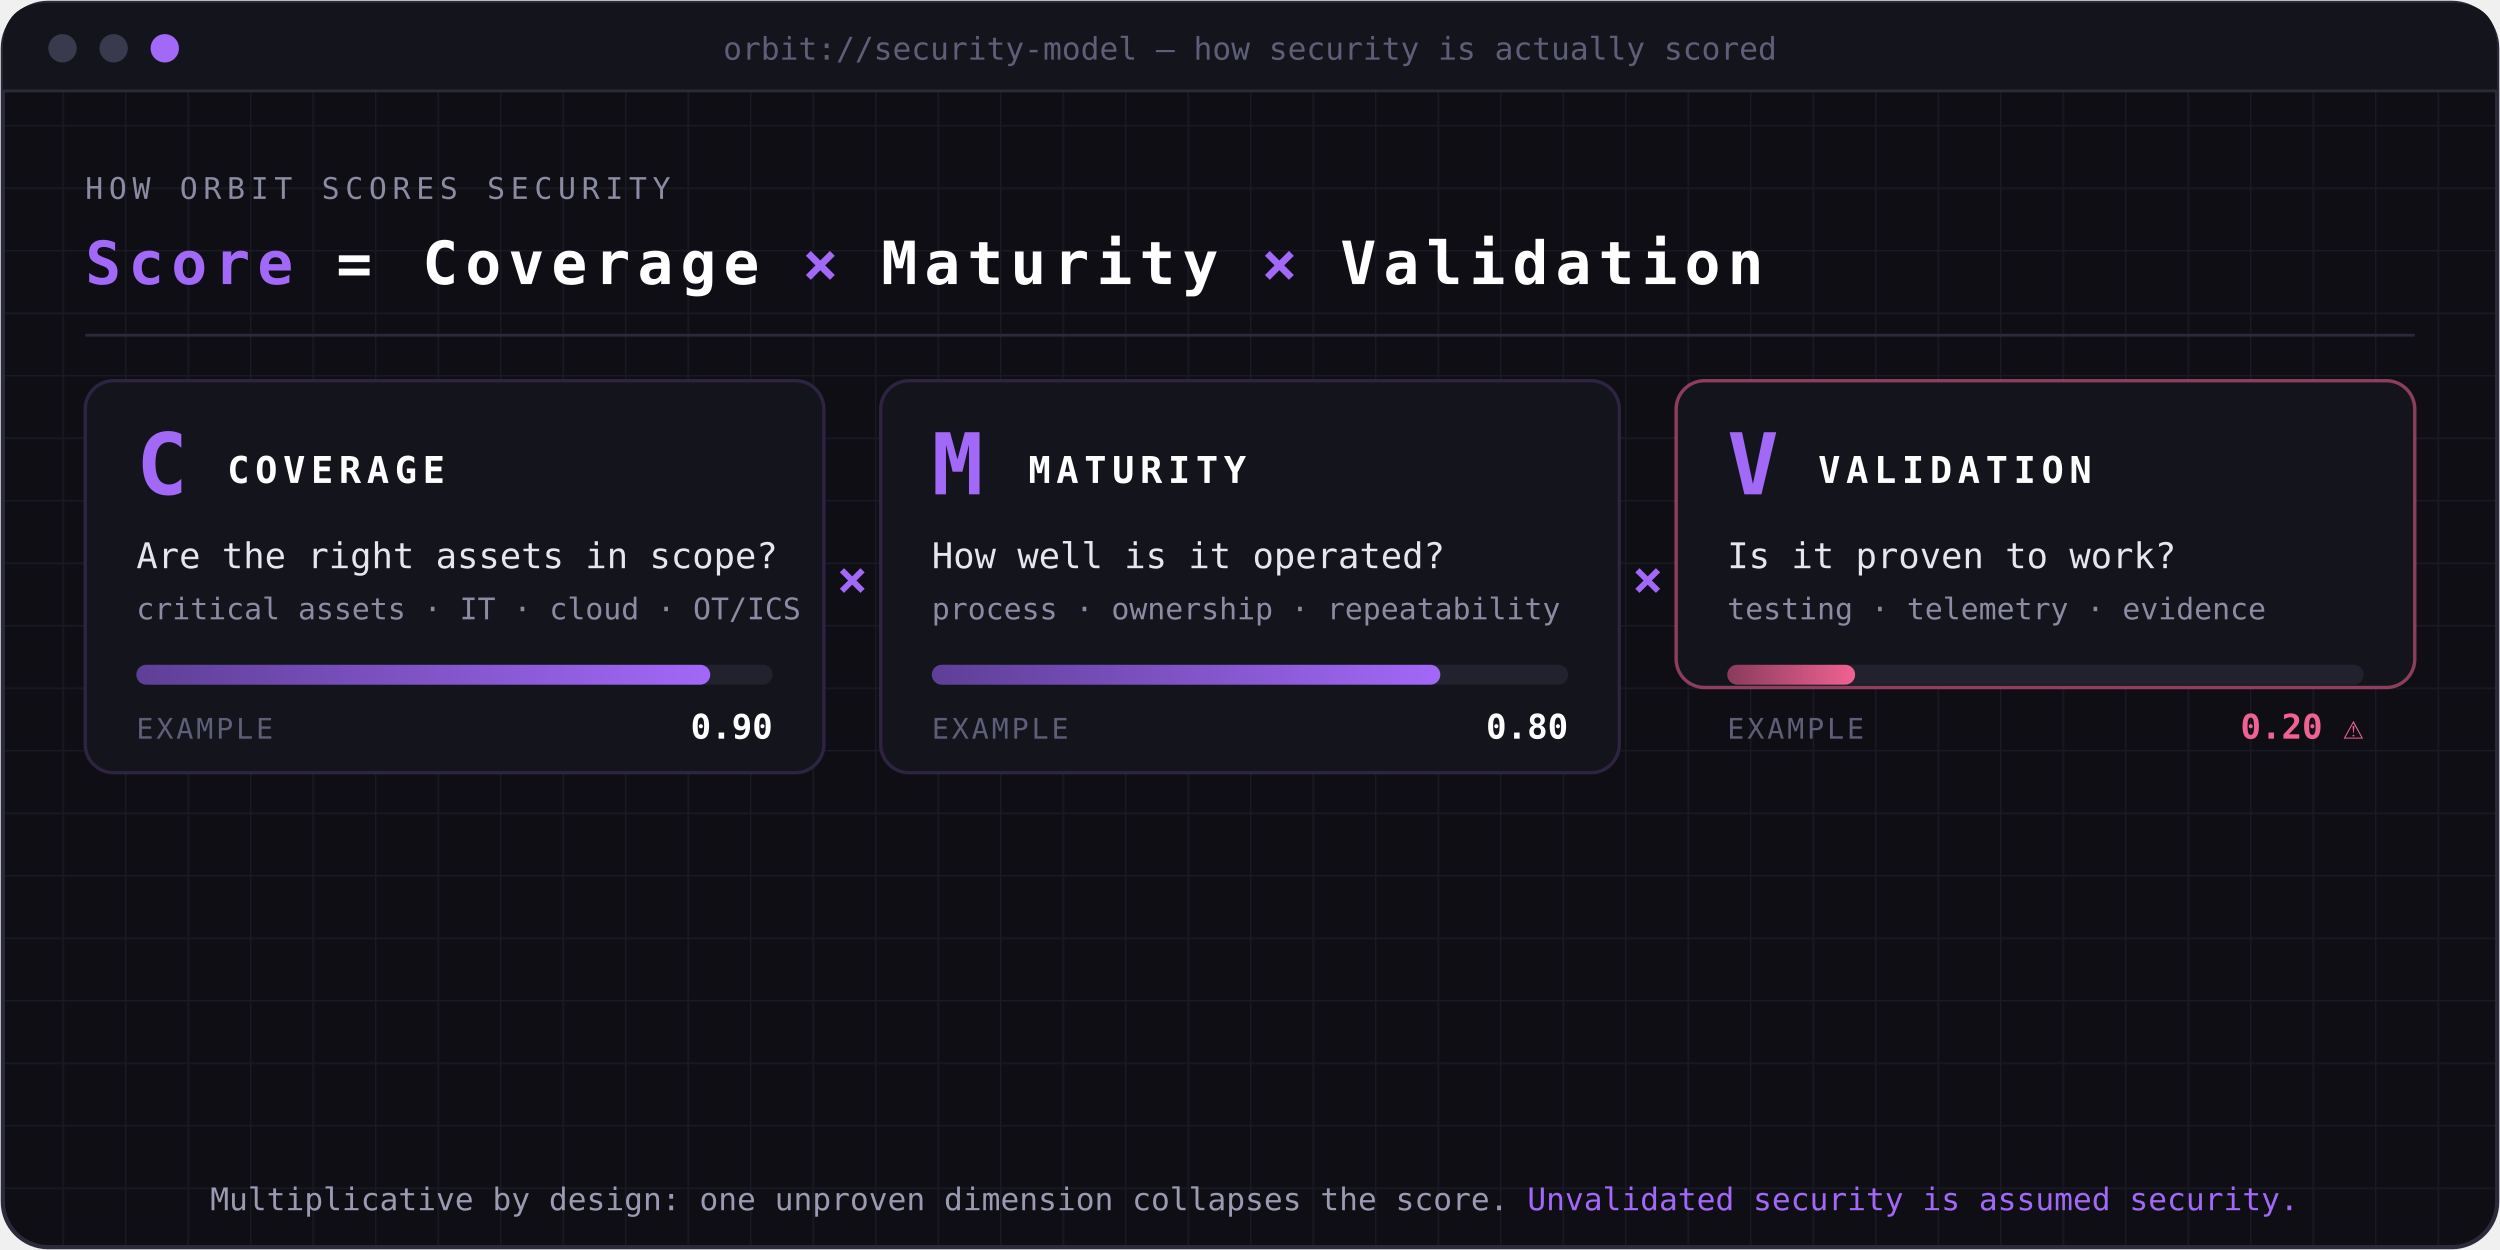
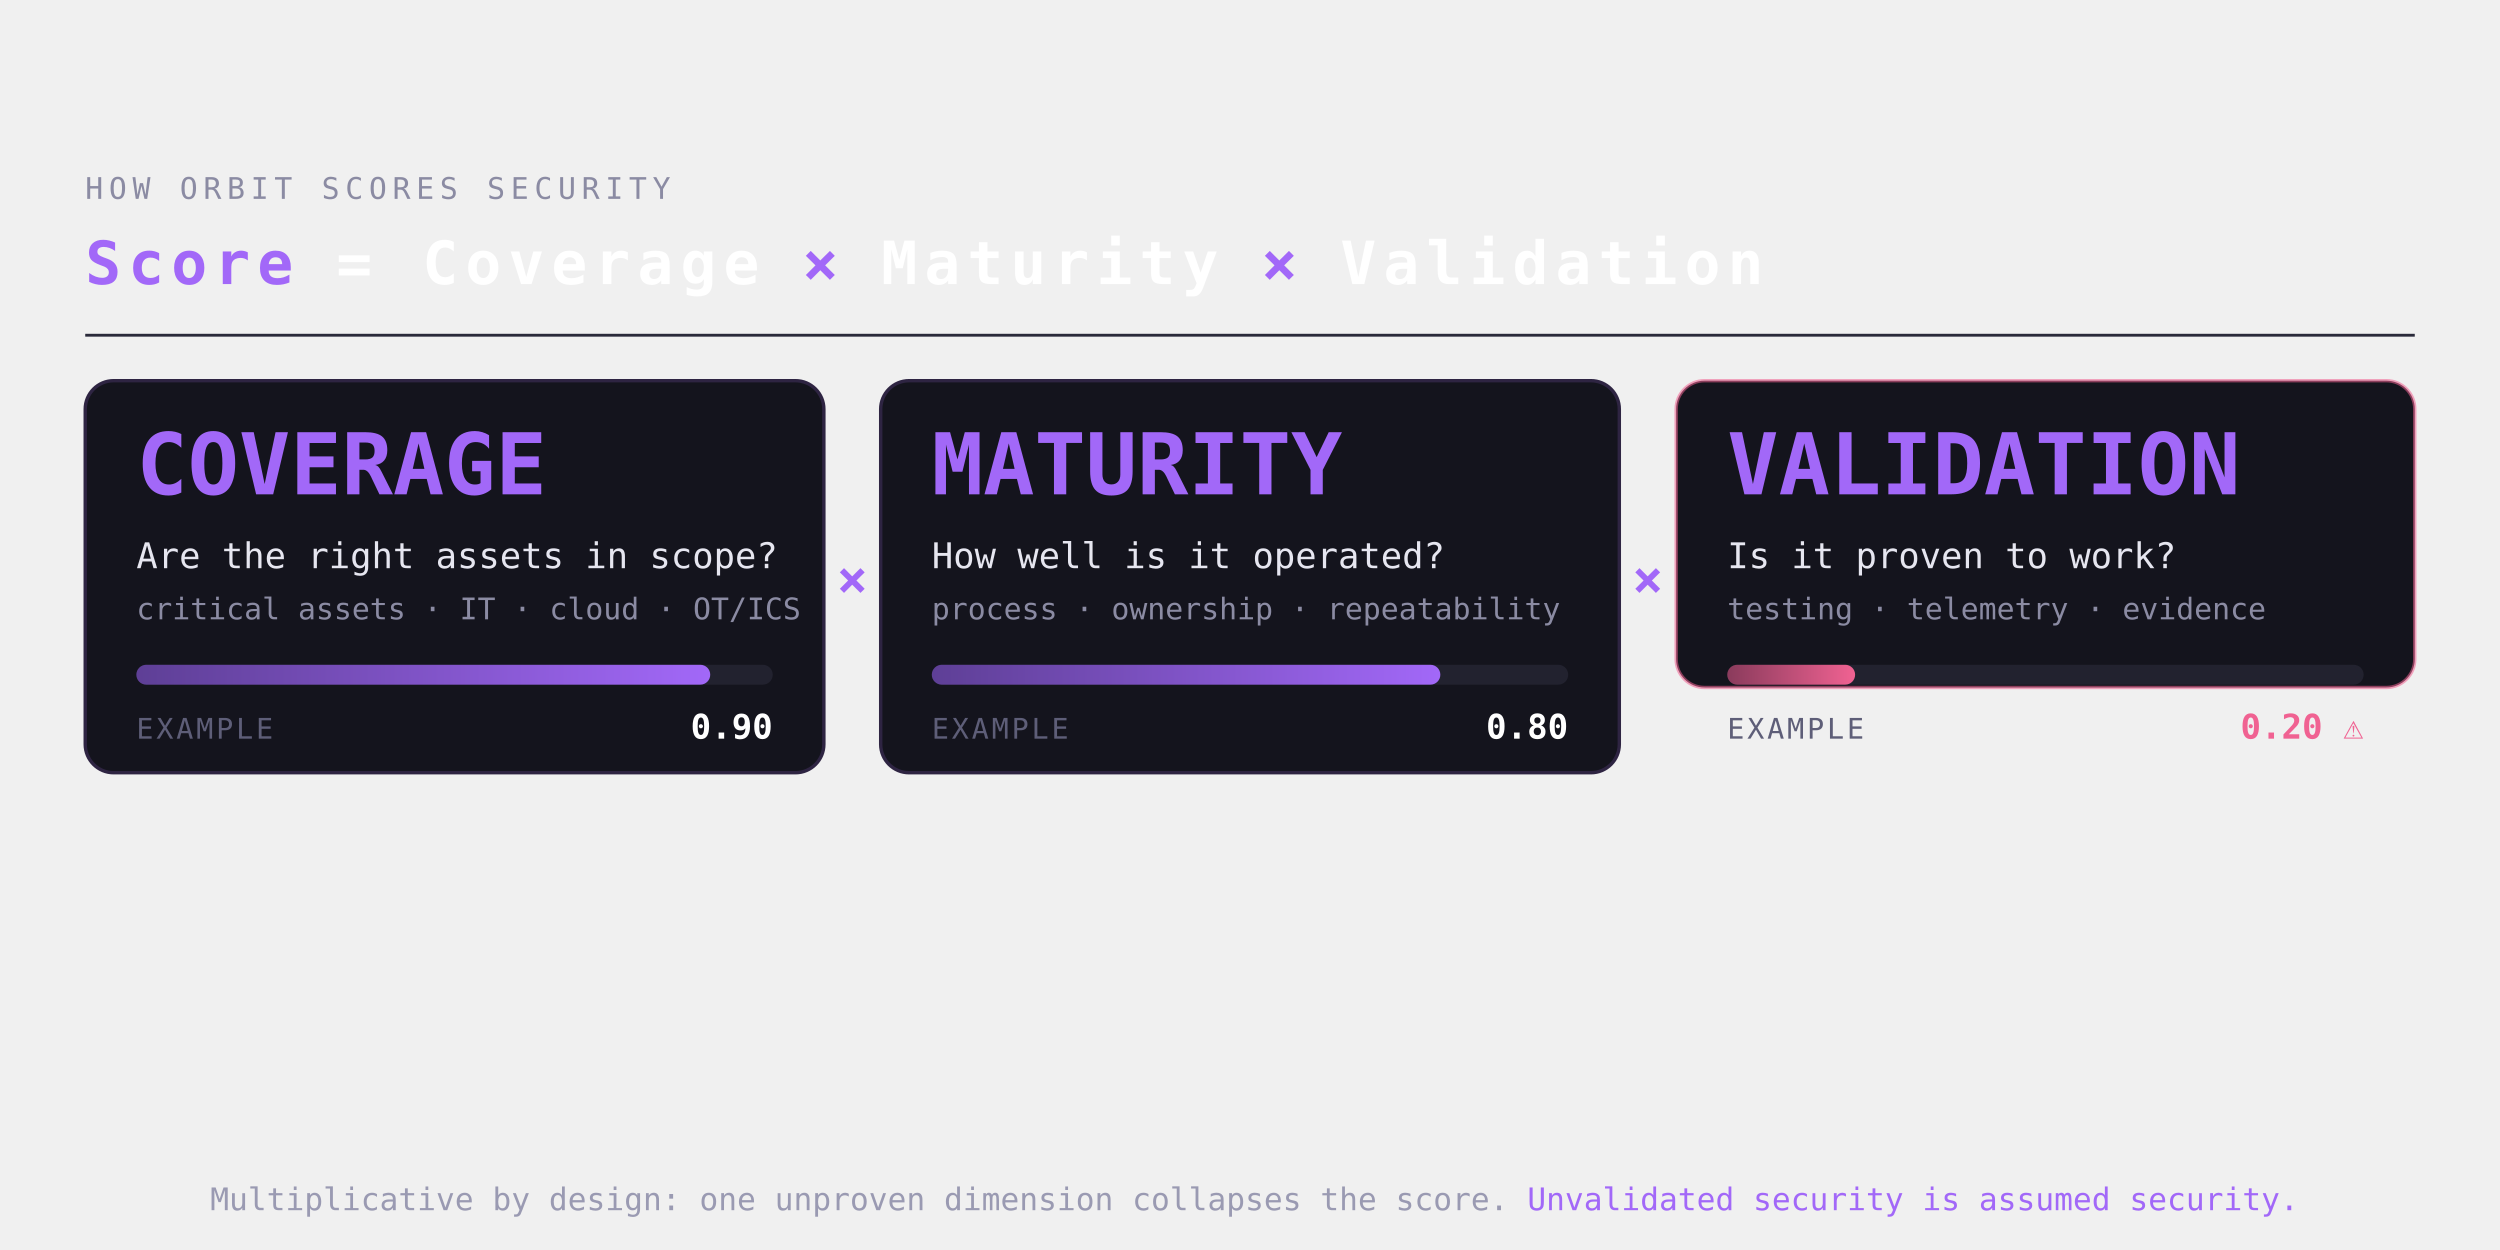
<svg xmlns="http://www.w3.org/2000/svg" viewBox="0 0 880 440" width="880" height="440" role="img" aria-label="ORBIT Security Model. Score = Coverage × Maturity × Validation. Coverage: are the right assets and risks in scope. Maturity: how well is it operated. Validation: is it proven to work. Illustrative example: an additive average of 0.90, 0.80 and 0.20 gives 0.63, while ORBIT's product gives 0.14, exposing the validation gap.">
  <defs>
    <pattern id="og" width="22" height="22" patternUnits="userSpaceOnUse">
      <path d="M22 0H0V22" fill="none" stroke="#1A1A26" stroke-width="1" />
    </pattern>
    <linearGradient id="ob" x1="0" x2="1">
      <stop offset="0%" stop-color="#5E3F96" />
      <stop offset="100%" stop-color="#A268F8" />
    </linearGradient>
    <linearGradient id="warn" x1="0" x2="1">
      <stop offset="0%" stop-color="#8A3B5C" />
      <stop offset="100%" stop-color="#F06292" />
    </linearGradient>
    <clipPath id="of">
      <rect x="1" y="1" width="878" height="438" rx="16" />
    </clipPath>
    <style>
      .m{font-family:Consolas,'JetBrains Mono','Fira Code',Menlo,monospace}
      .bar{fill:#5E5E78;font-size:11px}
      .kick{fill:#8B8BA3;font-size:10.5px;letter-spacing:2px}
      .ttl{fill:#FFFFFF;font-size:21px;font-weight:800;letter-spacing:2.5px}
      .eq{fill:#E6E6F0;font-size:15px}
      .a{fill:#A268F8}
      .L{fill:#A268F8;font-size:30px;font-weight:800}
      .N{fill:#FFFFFF;font-size:13px;font-weight:700;letter-spacing:2px}
      .Q{fill:#E6E6F0;font-size:12.5px}
      .D{fill:#8B8BA3;font-size:10.5px}
      .S{fill:#5E5E78;font-size:10px;letter-spacing:1px}
      .V{fill:#FFFFFF;font-size:12px;font-weight:700}
      .lab{fill:#8B8BA3;font-size:11px;letter-spacing:1.5px;font-weight:700}
      .f{fill:#C9C9D6;font-size:12px}
      .big{font-size:18px;font-weight:800}
      .cap{fill:#9A9AB2;font-size:11px}
      .g1{animation:gr 1.6s .2s ease-out both}.g2{animation:gr 1.6s .4s ease-out both}.g3{animation:gr 1.6s .6s ease-out both}
      .g4{animation:gr 1.8s 1s ease-out both}.g5{animation:gr 1.8s 1.4s ease-out both}
      @keyframes gr{from{transform:scaleX(0)}to{transform:scaleX(1)}}
      .alert{animation:al 1.6s ease-in-out infinite}
      @keyframes al{50%{opacity:.35}}
      .spin{animation:sp 14s linear infinite;transform-origin:56px 82px}
      @keyframes sp{to{transform:rotate(360deg)}}
    </style>
  </defs>
-   <g clip-path="url(#of)">
-     <rect width="880" height="440" fill="#0E0E14" />
-     <rect width="880" height="440" fill="url(#og)" />
-   </g>
-   <rect x="1" y="1" width="878" height="438" rx="16" fill="none" stroke="#2A2A3A" stroke-width="1.5" />
-   <path d="M1,32 V17 Q1,1 17,1 H863 Q879,1 879,17 V32 Z" fill="#14141D" />
-   <line x1="1" y1="32" x2="879" y2="32" stroke="#2A2A3A" />
-   <circle cx="22" cy="17" r="5" fill="#3A3A4E" />
-   <circle cx="40" cy="17" r="5" fill="#3A3A4E" />
-   <circle cx="58" cy="17" r="5" fill="#A268F8" />
-   <text x="440" y="21" text-anchor="middle" class="m bar">orbit://security-model — how security is actually scored</text>
  <g class="m">
    <text x="30" y="70" class="kick">HOW ORBIT SCORES SECURITY</text>
    <text x="30" y="100" class="ttl">
      <tspan class="a">Score</tspan> = Coverage <tspan class="a">×</tspan> Maturity <tspan class="a">×</tspan> Validation</text>
  </g>
  <line x1="30" y1="118" x2="850" y2="118" stroke="#2A2A3A" />
  <g class="m">
    <rect x="30" y="134" width="260" height="138" rx="10" fill="#14141D" stroke="#2E2442" stroke-width="1.2" />
-     <text x="48" y="174" class="L">C</text>
-     <text x="80" y="170" class="N">COVERAGE</text>
+     <text x="48" y="174" class="L">COVERAGE</text>
    <text x="48" y="200" class="Q">Are the right assets in scope?</text>
    <text x="48" y="218" class="D">critical assets · IT · cloud · OT/ICS</text>
    <rect x="48" y="234" width="224" height="7" rx="3.5" fill="#22222F" />
    <rect x="48" y="234" width="202" height="7" rx="3.5" fill="url(#ob)" class="g1" style="transform-origin:48px 237px" />
    <text x="48" y="260" class="S">EXAMPLE</text>
    <text x="272" y="260" text-anchor="end" class="V">0.90</text>
    <text x="300" y="210" text-anchor="middle" class="a" font-size="18" font-weight="700">×</text>
    <rect x="310" y="134" width="260" height="138" rx="10" fill="#14141D" stroke="#2E2442" stroke-width="1.2" />
-     <text x="328" y="174" class="L">M</text>
-     <text x="362" y="170" class="N">MATURITY</text>
+     <text x="328" y="174" class="L">MATURITY</text>
    <text x="328" y="200" class="Q">How well is it operated?</text>
    <text x="328" y="218" class="D">process · ownership · repeatability</text>
    <rect x="328" y="234" width="224" height="7" rx="3.5" fill="#22222F" />
    <rect x="328" y="234" width="179" height="7" rx="3.5" fill="url(#ob)" class="g2" style="transform-origin:328px 237px" />
    <text x="328" y="260" class="S">EXAMPLE</text>
    <text x="552" y="260" text-anchor="end" class="V">0.80</text>
    <text x="580" y="210" text-anchor="middle" class="a" font-size="18" font-weight="700">×</text>
    <rect x="590" y="134" width="260" height="108" rx="10" fill="#14141D" stroke="#F06292" stroke-opacity=".55" stroke-width="1.2" />
-     <text x="608" y="174" class="L">V</text>
-     <text x="640" y="170" class="N">VALIDATION</text>
+     <text x="608" y="174" class="L">VALIDATION</text>
    <text x="608" y="200" class="Q">Is it proven to work?</text>
    <text x="608" y="218" class="D">testing · telemetry · evidence</text>
    <rect x="608" y="234" width="224" height="7" rx="3.5" fill="#22222F" />
    <rect x="608" y="234" width="45" height="7" rx="3.5" fill="url(#warn)" class="g3" style="transform-origin:608px 237px" />
    <text x="608" y="260" class="S">EXAMPLE</text>
    <text x="832" y="260" text-anchor="end" class="V" style="fill:#F06292">0.20 ⚠</text>
  </g>
  <text x="74" y="426" class="m cap">Multiplicative by design: one unproven dimension collapses the score. <tspan class="a">Unvalidated security is assumed security.</tspan>
  </text>
</svg>
